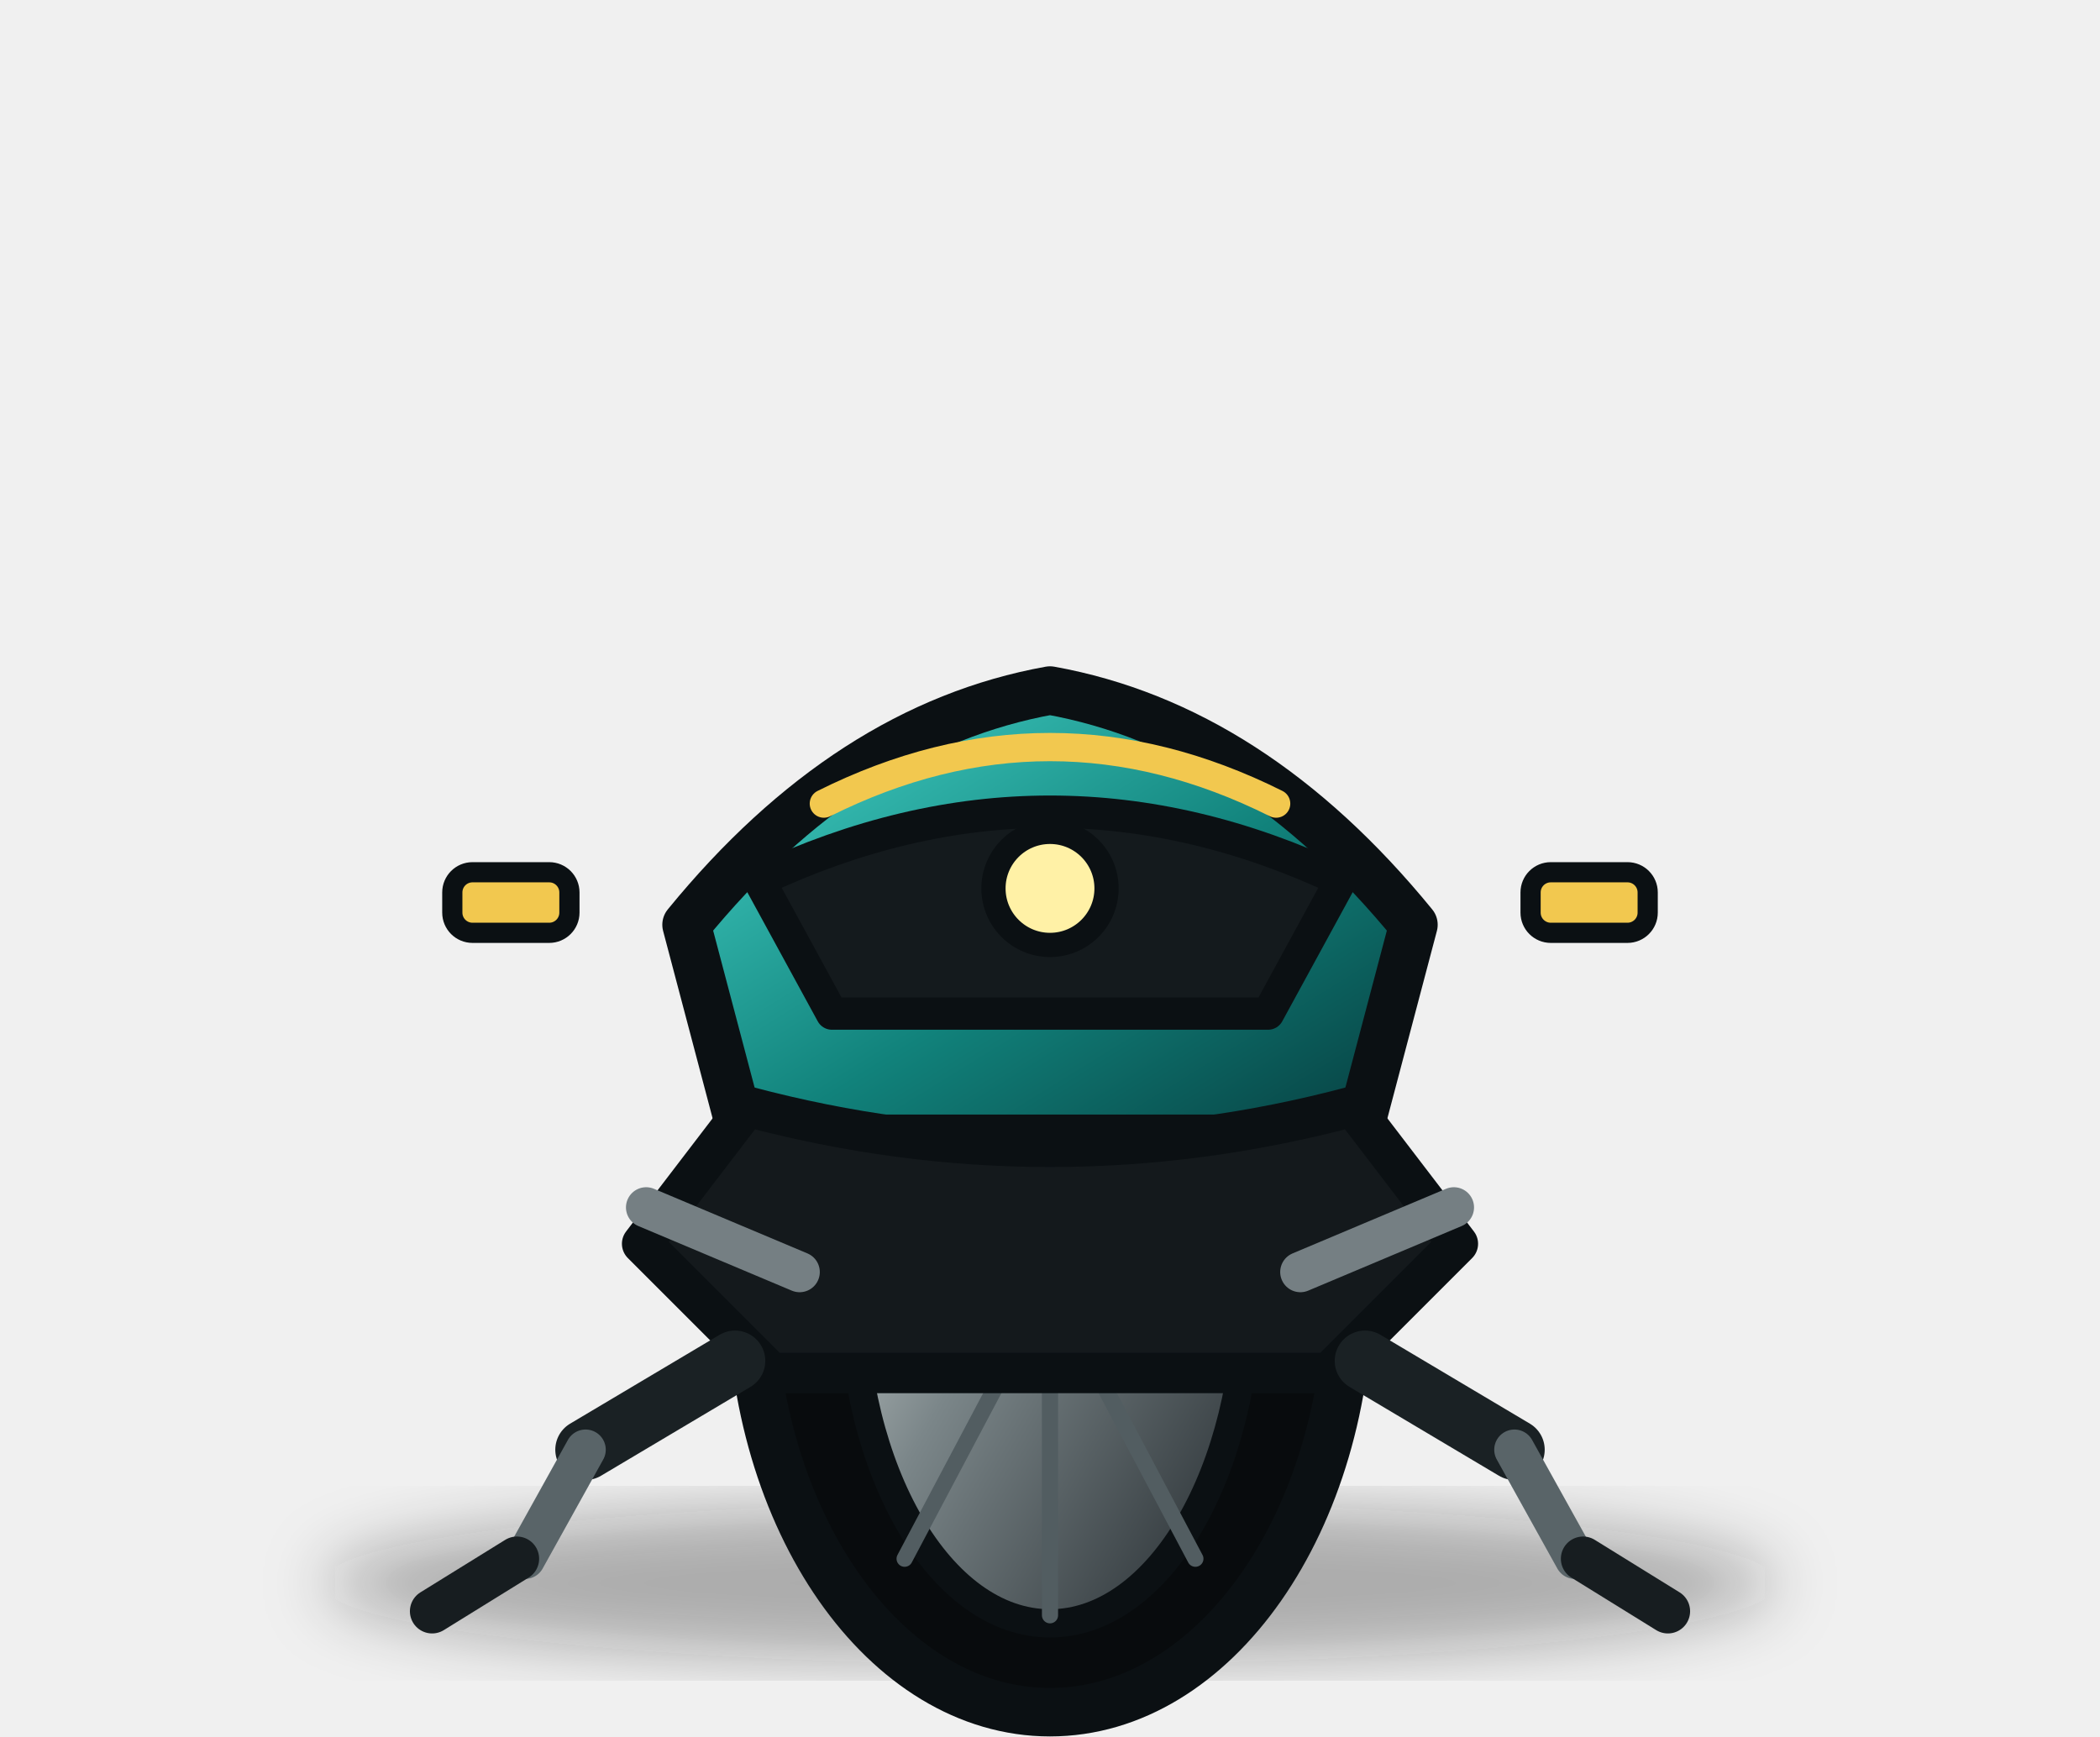
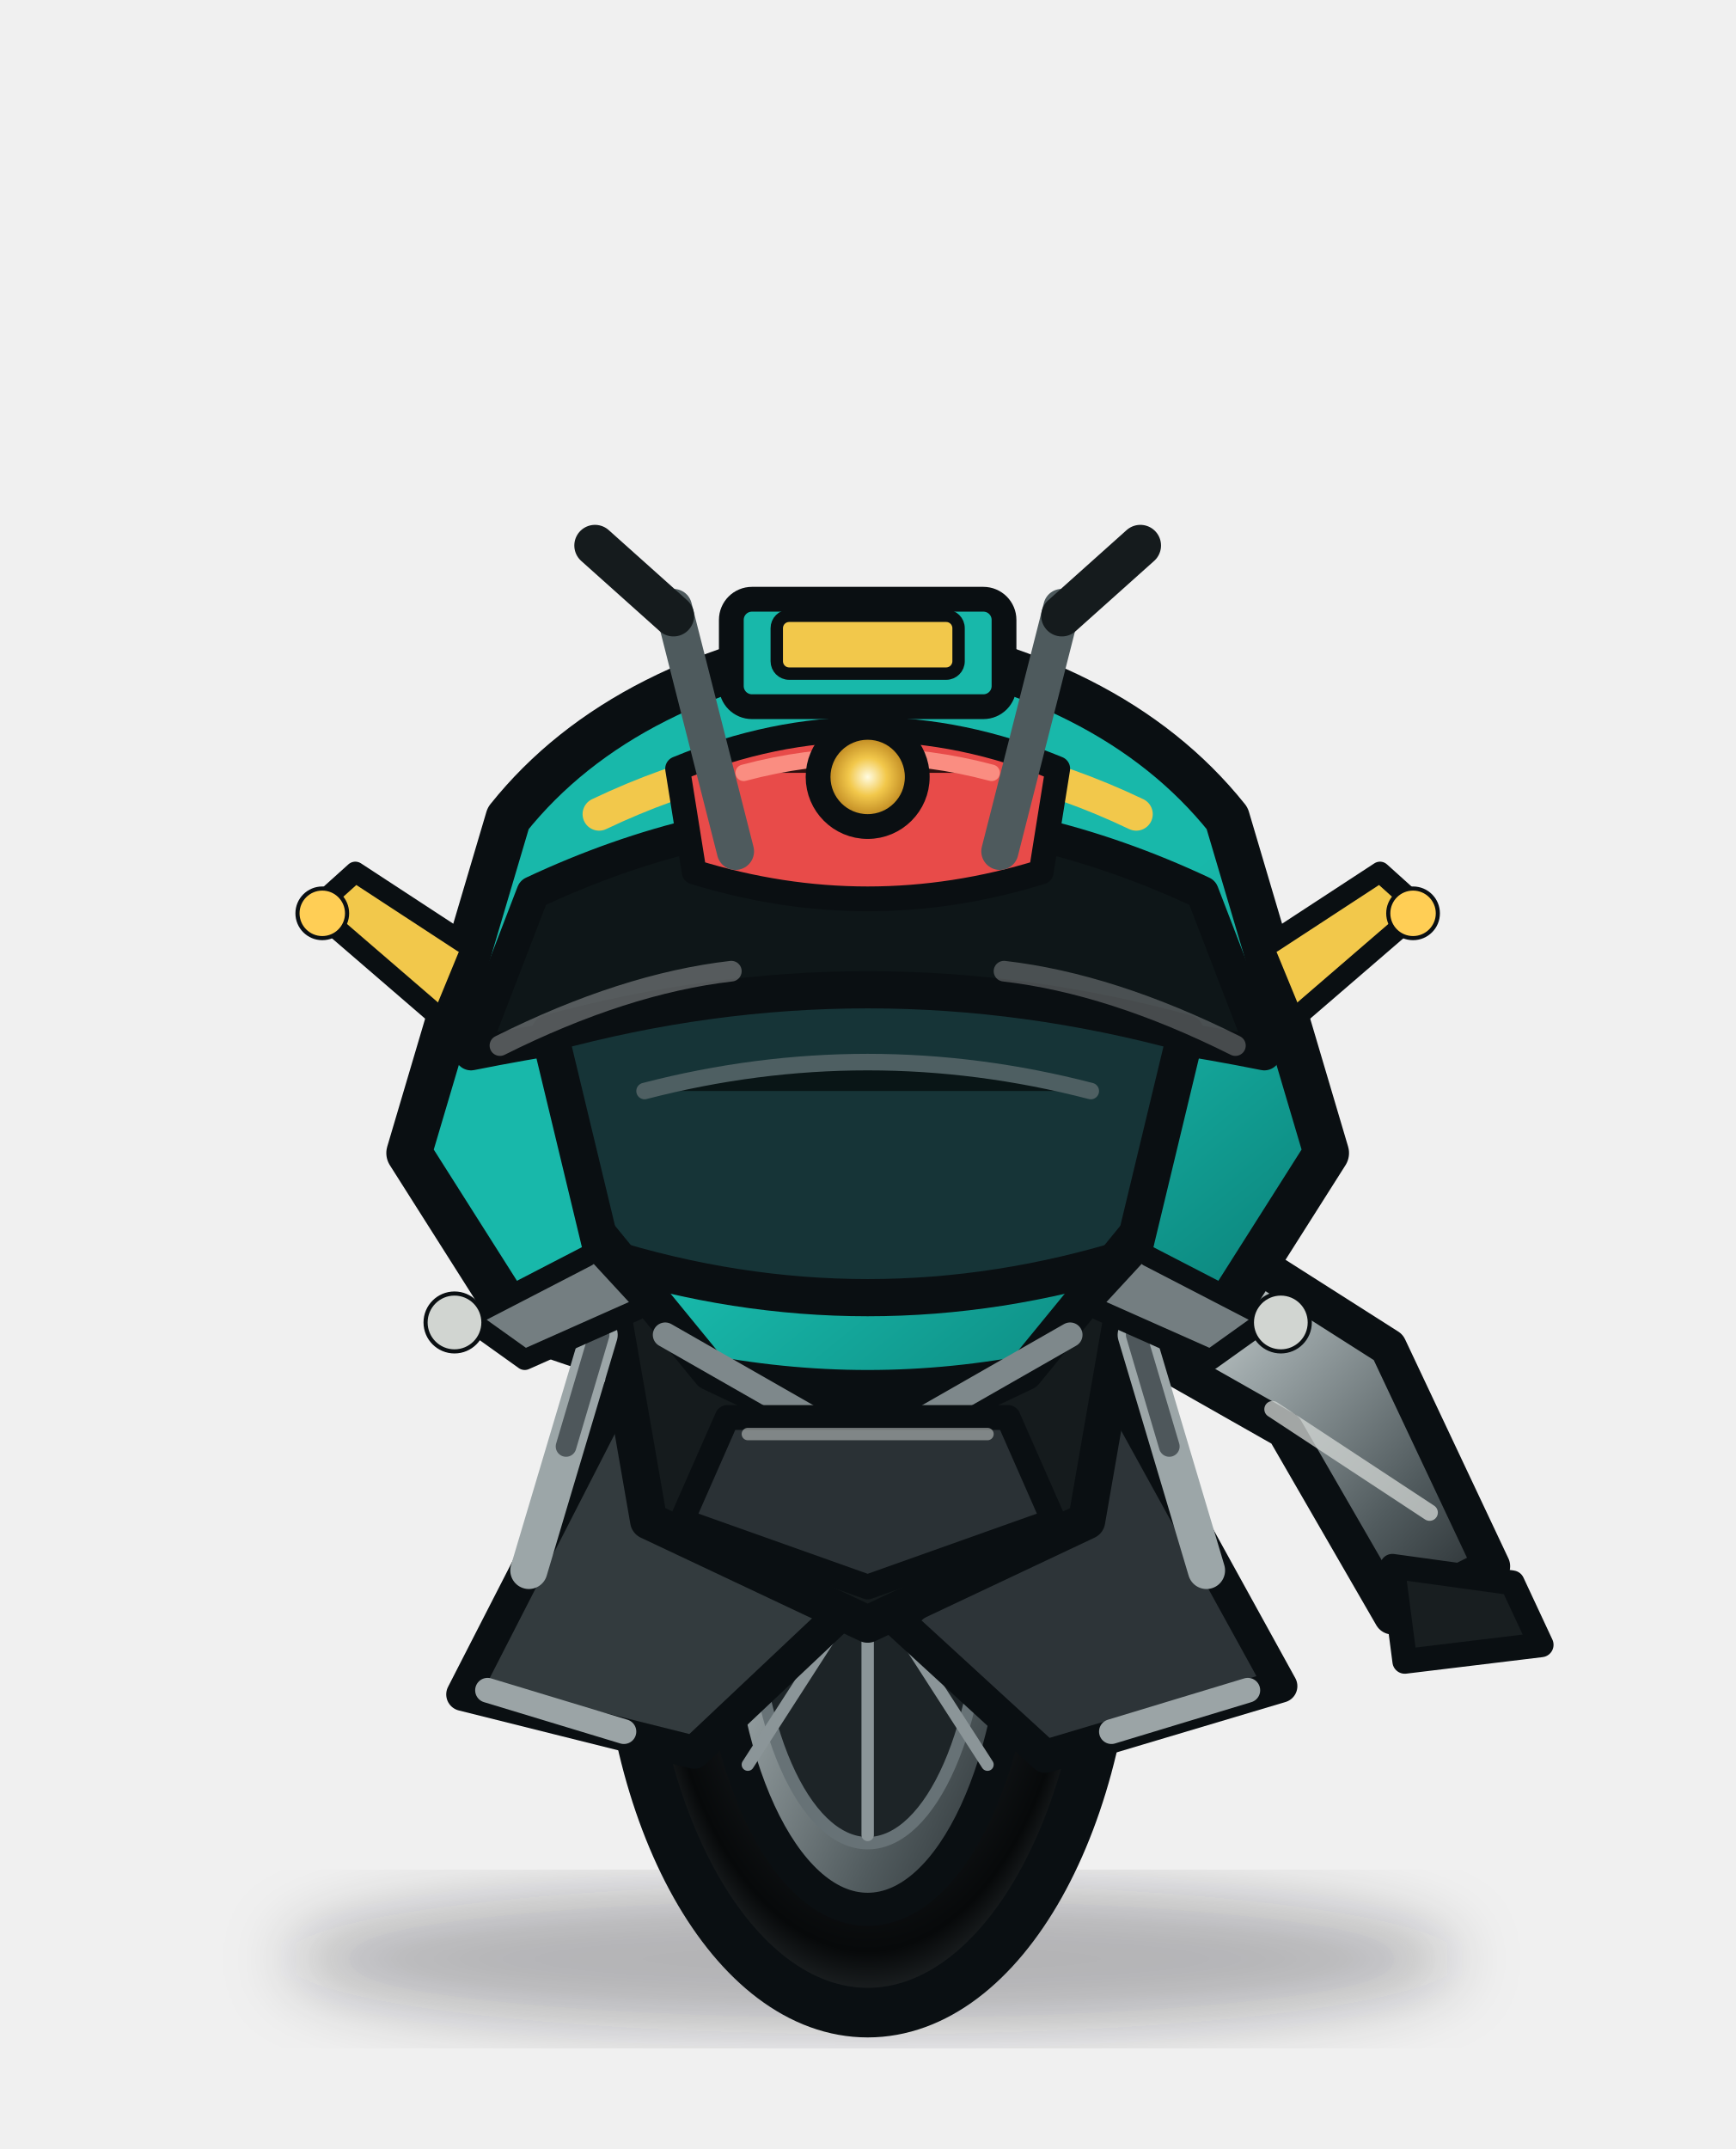
- <svg xmlns="http://www.w3.org/2000/svg" width="520" height="430" viewBox="0 0 520 430">
+ <svg xmlns="http://www.w3.org/2000/svg" width="420" height="520" viewBox="0 0 420 520">
  <defs>
-     <linearGradient id="b" x1="0" y1="0" x2="1" y2="1">
-       <stop stop-color="#49d9ce" />
-       <stop offset=".55" stop-color="#11827b" />
-       <stop offset="1" stop-color="#063b3d" />
+     <linearGradient id="body" x1="0" y1="0" x2="1" y2="1">
+       <stop stop-color="#18b8aa" />
+       <stop offset=".58" stop-color="#18b8aa" />
+       <stop offset="1" stop-color="#08766f" />
    </linearGradient>
-     <linearGradient id="m" x1="0" y1="0" x2="1" y2="1">
-       <stop stop-color="#eef3ef" />
-       <stop offset=".45" stop-color="#7b8689" />
-       <stop offset="1" stop-color="#22282c" />
+     <linearGradient id="metal" x1="0" y1="0" x2="1" y2="1">
+       <stop stop-color="#eef2ee" />
+       <stop offset=".35" stop-color="#9da7a9" />
+       <stop offset=".72" stop-color="#515b5e" />
+       <stop offset="1" stop-color="#23292c" />
    </linearGradient>
-     <filter id="s">
+     <radialGradient id="tire">
+       <stop offset=".55" stop-color="#161a1d" />
+       <stop offset=".86" stop-color="#07090a" />
+       <stop offset="1" stop-color="#252a2c" />
+     </radialGradient>
+     <radialGradient id="lamp">
+       <stop stop-color="#fffbe0" />
+       <stop offset=".38" stop-color="#f2c84b" />
+       <stop offset="1" stop-color="#a76b0e" />
+     </radialGradient>
+     <linearGradient id="glass" x1="0" y1="0" x2="0" y2="1">
+       <stop stop-color="#a8d8dd" />
+       <stop offset="1" stop-color="#29444b" />
+     </linearGradient>
+     <filter id="shadow">
      <feGaussianBlur stdDeviation="8" />
    </filter>
  </defs>
-   <ellipse cx="260" cy="392" rx="180" ry="20" fill="#090d0f" opacity=".3" filter="url(#s)" />
-   <g stroke="#0b1013" stroke-linecap="round" stroke-linejoin="round">
-     <ellipse cx="260" cy="318" rx="74" ry="106" fill="#080b0d" stroke-width="12" />
-     <ellipse cx="260" cy="318" rx="49" ry="84" fill="url(#m)" stroke-width="7" />
-     <path d="M260 236v164M218 274h84M224 250l72 136M296 250l-72 136" stroke="#525d61" stroke-width="4" />
-     <path d="M170 229 Q210 180 260 171 Q310 180 350 229 L336 282 L184 282 Z" fill="url(#b)" stroke-width="12" />
-     <path d="M188 218 Q260 184 332 218 L314 251 L206 251 Z" fill="#141a1d" stroke-width="8" />
-     <path d="M204 199 Q260 171 316 199" fill="none" stroke="#f2c84f" stroke-width="7" />
-     <path d="M185 274 Q260 294 335 274 L361 308 L329 340 L191 340 L159 308 Z" fill="#14191c" stroke-width="10" />
-     <path d="M160 299L198 315M360 299L322 315" stroke="#757f83" stroke-width="10" />
-     <path d="M182 337L145 359M338 337L375 359" stroke="#1a2124" stroke-width="15" />
-     <path d="M145 359L130 386M375 359L390 386" stroke="#596468" stroke-width="10" />
-     <path d="M128 386L107 399M392 386L413 399" stroke="#171d20" stroke-width="11" />
-     <rect x="112" y="216" width="29" height="15" rx="5" fill="#f2c84f" stroke-width="5" />
-     <rect x="379" y="216" width="29" height="15" rx="5" fill="#f2c84f" stroke-width="5" />
-     <circle cx="260" cy="220" r="14" fill="#fff1a6" stroke-width="6" />
+   <ellipse cx="211" cy="474" rx="142" ry="18" fill="#081012" opacity=".27" filter="url(#shadow)" />
+   <g stroke="#0a0f12" stroke-linecap="round" stroke-linejoin="round">
+     <ellipse cx="210" cy="382" rx="59" ry="105" fill="url(#tire)" stroke-width="12" />
+     <ellipse cx="210" cy="382" rx="37" ry="80" fill="url(#metal)" stroke-width="8" />
+     <ellipse cx="210" cy="382" rx="28" ry="64" fill="#1d2427" stroke="#677276" stroke-width="3" />
+     <path d="M210 320V444M175 348H245M181 337L239 427M239 337L181 427" stroke="#8b9598" stroke-width="3" />
+     <circle cx="210" cy="382" r="9" fill="#151a1d" stroke-width="4" />
+     <path d="M153 330L112 410L168 424L203 391L154 350Z" fill="#333b3e" stroke-width="8" />
+     <path d="M267 330L310 408L253 425L217 392L266 350Z" fill="#2d3438" stroke-width="8" />
+     <path d="M118 409L151 419M302 409L269 419" stroke="#9ba4a6" stroke-width="6" />
+     <path d="M292 298L336 326L361 379L337 391L311 346L274 325Z" fill="url(#metal)" stroke-width="9" />
+     <path d="M337 379L366 383L373 398L340 402Z" fill="#181e20" stroke-width="6" />
+     <path d="M308 341L346 366" stroke="#d4d8d6" stroke-width="4" opacity=".75" />
+     <path d="M123 198Q151 163 210 154Q269 163 297 198L321 279L295 320Q252 337 210 337Q168 337 125 320L99 279Z" fill="url(#body)" stroke-width="11" />
+     <path d="M129 216Q210 178 291 216L306 255Q256 245 210 245Q164 245 114 255Z" fill="#0e1618" stroke-width="8" />
+     <path d="M145 197Q210 166 275 197" fill="none" stroke="#f2c84b" stroke-width="8" />
+     <path d="M164 186Q210 167 256 186L252 211Q210 224 168 211Z" fill="#e84b49" stroke-width="6" />
+     <path d="M180 187Q210 179 240 187" stroke="#ff9e8f" stroke-width="4" opacity=".8" />
+     <path d="M133 250Q210 229 287 250L274 304Q210 324 146 304Z" fill="#163437" stroke-width="9" />
+     <path d="M156 264Q210 250 264 264" stroke="#737b7e" stroke-width="4" opacity=".6" />
+     <path d="M145 299L172 332L210 350L248 332L275 299L263 368L210 393L157 368Z" fill="#151b1d" stroke-width="9" />
+     <path d="M161 323L210 351L259 323" fill="none" stroke="#7e888b" stroke-width="6" />
+     <path d="M176 343H244L255 368L210 384L165 368Z" fill="#2a3135" stroke-width="6" />
+     <path d="M181 347H239" stroke="#c6ccca" stroke-width="3" opacity=".55" />
+     <path d="M145 323L128 380M275 323L292 380" stroke="#9ca6a8" stroke-width="9" />
+     <path d="M145 323L137 350M275 323L283 350" stroke="#4e575b" stroke-width="5" />
+     <path d="M178 206L163 147M242 206L257 147" stroke="#4e5a5d" stroke-width="9" />
+     <path d="M163 149L144 132M257 149L276 132" stroke="#151b1d" stroke-width="10" />
+     <rect x="177" y="145" width="66" height="26" rx="5" fill="#18b8aa" stroke-width="6" />
+     <rect x="188" y="149" width="44" height="14" rx="3" fill="#f2c84b" stroke-width="3" />
+     <path d="M112 228L86 211L76 220L105 245M308 228L334 211L344 220L315 245" fill="#f2c84b" stroke-width="5" />
+     <circle cx="78" cy="221" r="6" fill="#ffce55" />
+     <circle cx="342" cy="221" r="6" fill="#ffce55" />
+     <path d="M142 304L113 319L127 329L154 317M278 304L307 319L293 329L266 317" fill="#747e81" stroke-width="5" />
+     <circle cx="110" cy="320" r="7" fill="#d1d5d1" />
+     <circle cx="310" cy="320" r="7" fill="#d1d5d1" />
+     <path d="M121 253Q151 238 177 235" fill="none" stroke="#ffffff" stroke-width="5" opacity=".3" />
+     <path d="M299 253Q269 238 243 235" fill="none" stroke="#ffffff" stroke-width="5" opacity=".25" />
+     <circle cx="210" cy="188" r="12" fill="url(#lamp)" stroke-width="6" />
  </g>
</svg>
